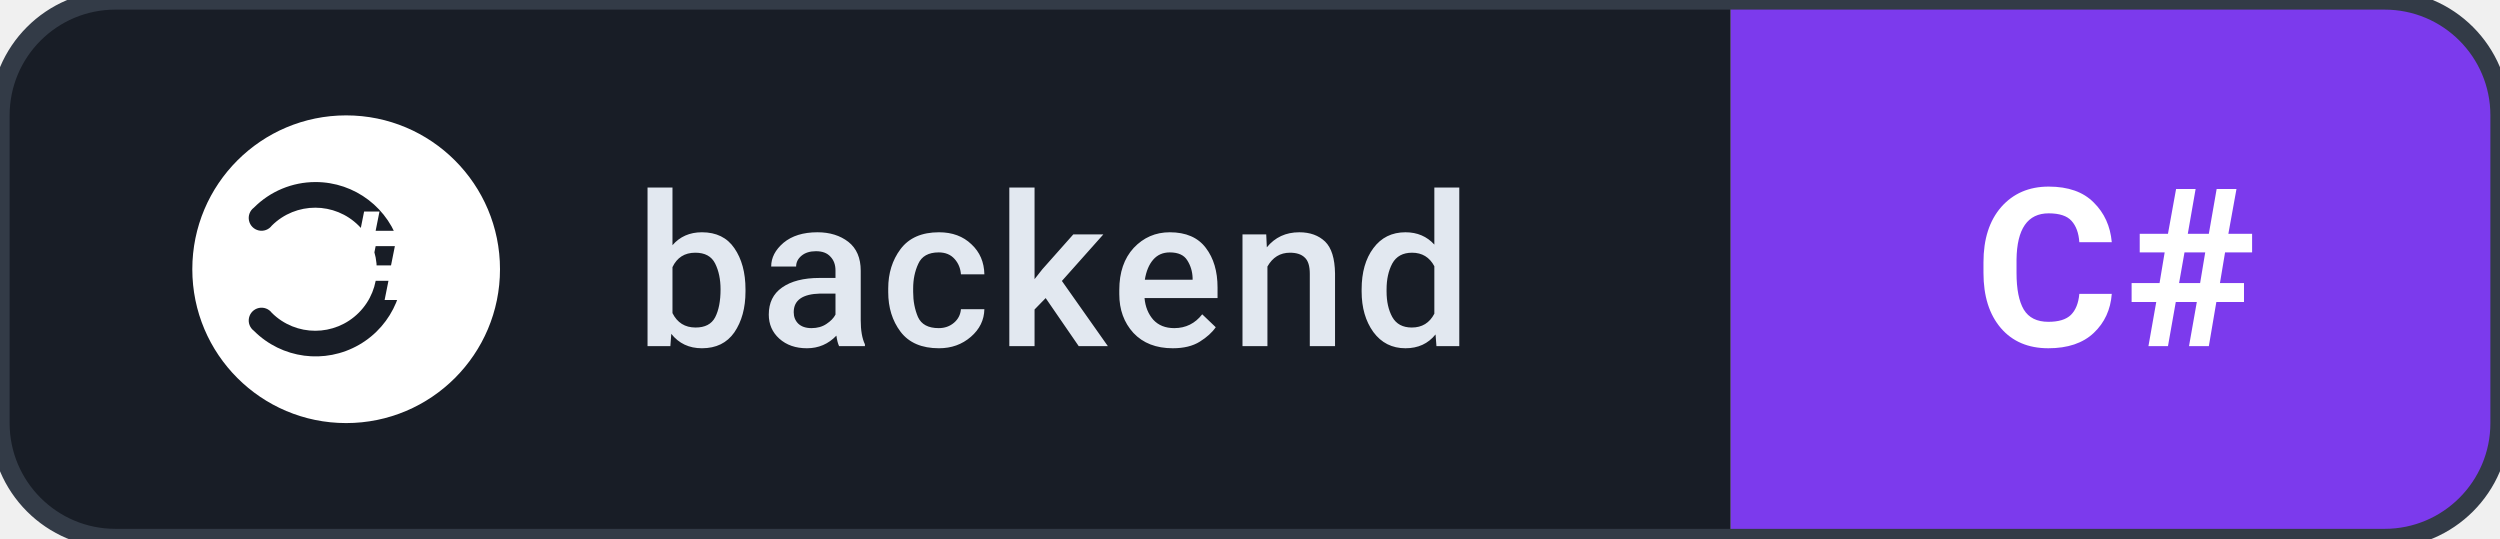
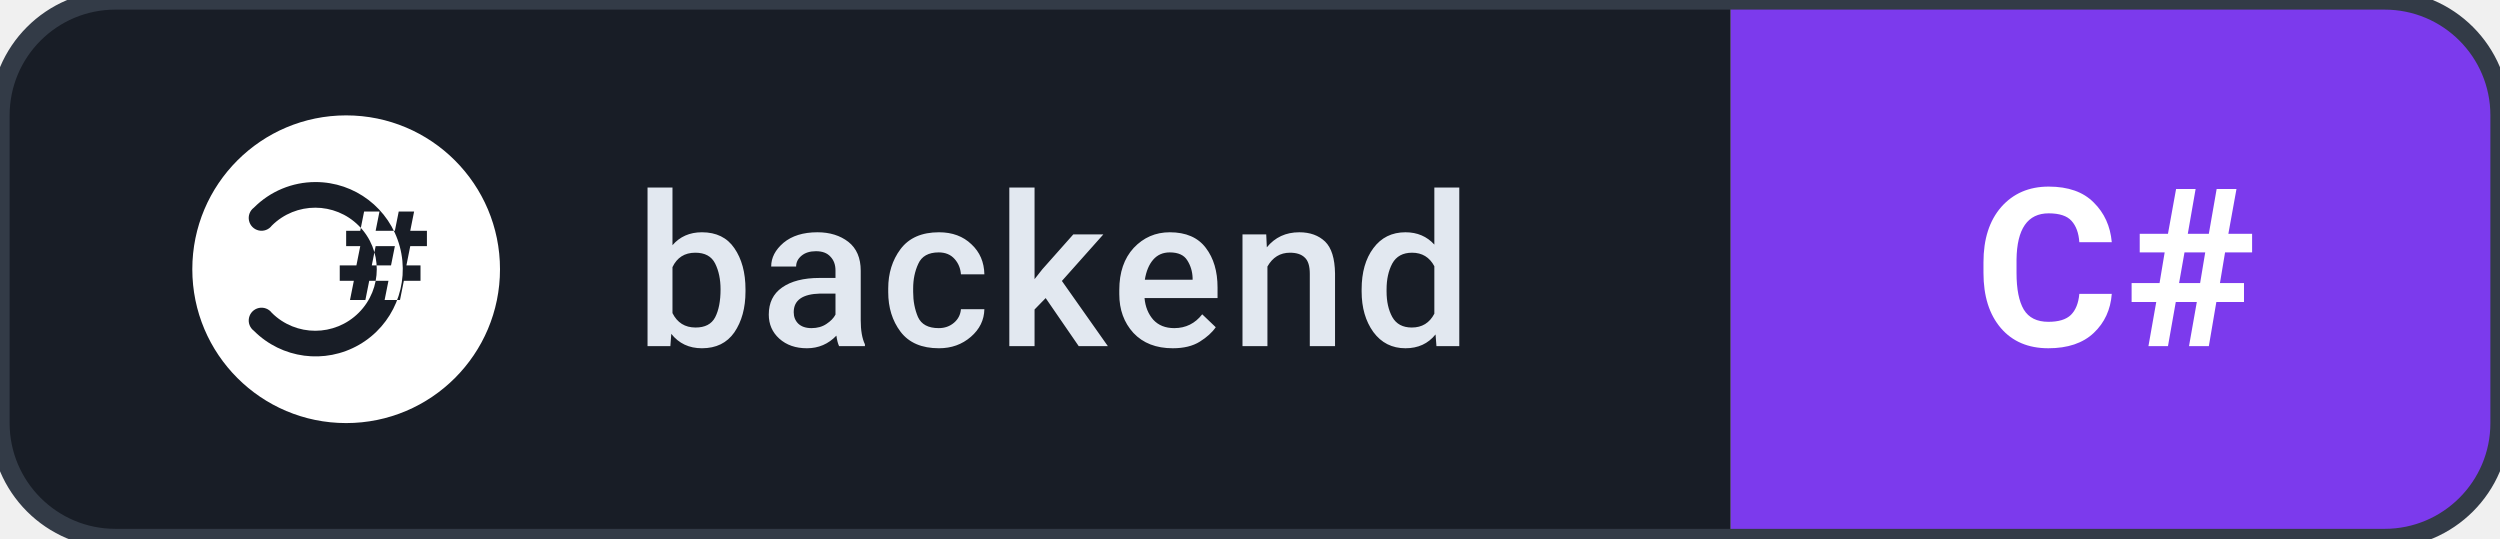
<svg xmlns="http://www.w3.org/2000/svg" width="130" height="28" viewBox="0 0 130 28" fill="none" role="img" aria-label="backend: C#">
-   <clipPath id="clip_4u1g8b">
+   <clipPath id="clip_rg1024">
    <rect width="130" height="28" rx="6" />
  </clipPath>
-   <g clip-path="url(#clip_4u1g8b)">
+   <g clip-path="url(#clip_rg1024)">
    <rect width="90" height="28" fill="#181d26" />
    <svg x="10" y="6" width="16" height="16" viewBox="0 0 24 24" aria-hidden="true">
-       <path fill="#ffffff" d="M12 0a12 12 0 1 0 12 12A12 12 0 0 0 12 0zm-2.4 5.2a6.8 6.8 0 1 1-4.8 11.6 1 1 0 1 1 1.4-1.4 4.8 4.8 0 1 0 0-6.8 1 1 0 1 1-1.4-1.4 6.77 6.77 0 0 1 4.8-2zm8.6 3.8h-1.2l.3-1.5h-1.2l-.3 1.5h-1.5l.3-1.5h-1.2l-.3 1.5H12v1.2h1.1l-.3 1.5H11.5v1.2h1.1l-.3 1.5h1.2l.3-1.5h1.5l-.3 1.5h1.2l.3-1.5h1.3v-1.2h-1.1l.3-1.5h1.3V9zm-2.7 2.7h-1.5l.3-1.5h1.5z" />
+       <path fill="#ffffff" fill-rule="evenodd" d="M12 0a12 12 0 1 0 12 12A12 12 0 0 0 12 0zm-2.4 5.2a6.8 6.8 0 1 1-4.8 11.6 1 1 0 1 1 1.4-1.4 4.8 4.8 0 1 0 0-6.8 1 1 0 1 1-1.4-1.4 6.77 6.77 0 0 1 4.8-2zm8.6 3.8h-1.2l.3-1.5h-1.2l-.3 1.5h-1.5l.3-1.5h-1.2l-.3 1.5H12v1.2h1.1l-.3 1.5H11.5v1.2h1.1l-.3 1.5h1.2l.3-1.5h1.5l-.3 1.5h1.2l.3-1.5h1.3v-1.2h-1.1l.3-1.5h1.3V9zm-2.7 2.7h-1.5l.3-1.5h1.5z" />
    </svg>
    <text x="33" y="18" fill="#e2e8f0" font-family="-apple-system, BlinkMacSystemFont, 'Segoe UI', Roboto, 'Hiragino Sans', 'Hiragino Kaku Gothic ProN', 'Yu Gothic', Meiryo, 'Microsoft YaHei', 'PingFang SC', 'Noto Sans CJK SC', 'Noto Sans CJK JP', sans-serif" font-size="11" font-weight="500" letter-spacing="0.3px">backend</text>
    <rect x="90" width="40" height="28" fill="#7c3aed" />
    <text x="110" y="18" fill="#ffffff" font-family="-apple-system, BlinkMacSystemFont, 'Segoe UI', Roboto, 'Hiragino Sans', 'Hiragino Kaku Gothic ProN', 'Yu Gothic', Meiryo, 'Microsoft YaHei', 'PingFang SC', 'Noto Sans CJK SC', 'Noto Sans CJK JP', sans-serif" font-size="11.5" font-weight="700" text-anchor="middle" letter-spacing="0.3px">C#</text>
  </g>
  <rect width="130" height="28" rx="6" fill="none" stroke="#333b47" stroke-width="1" />
</svg>
